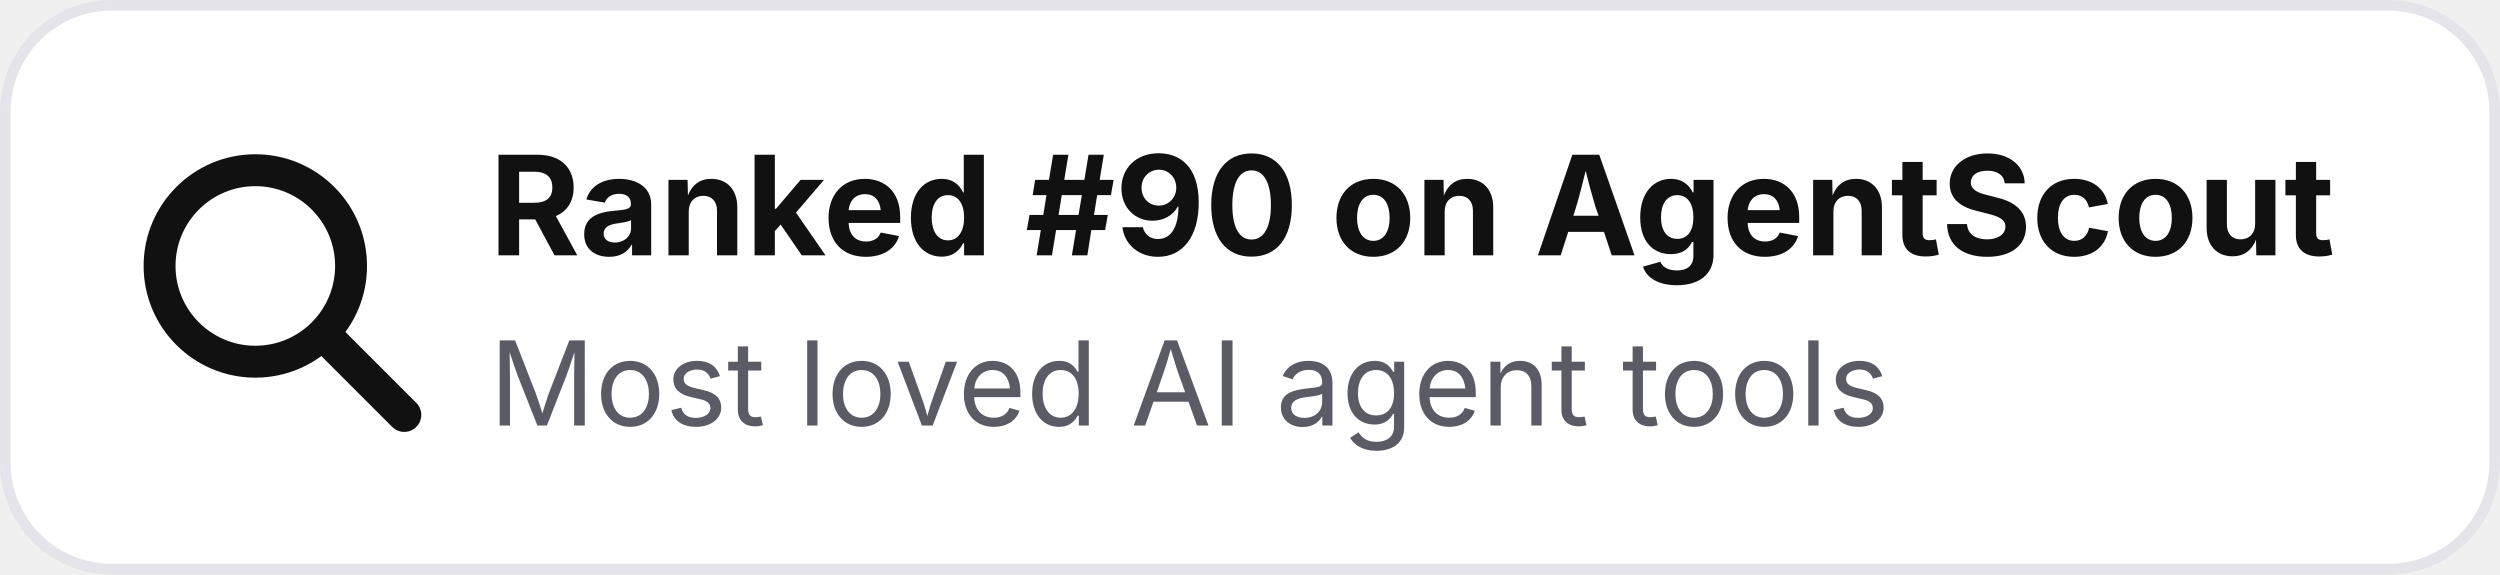
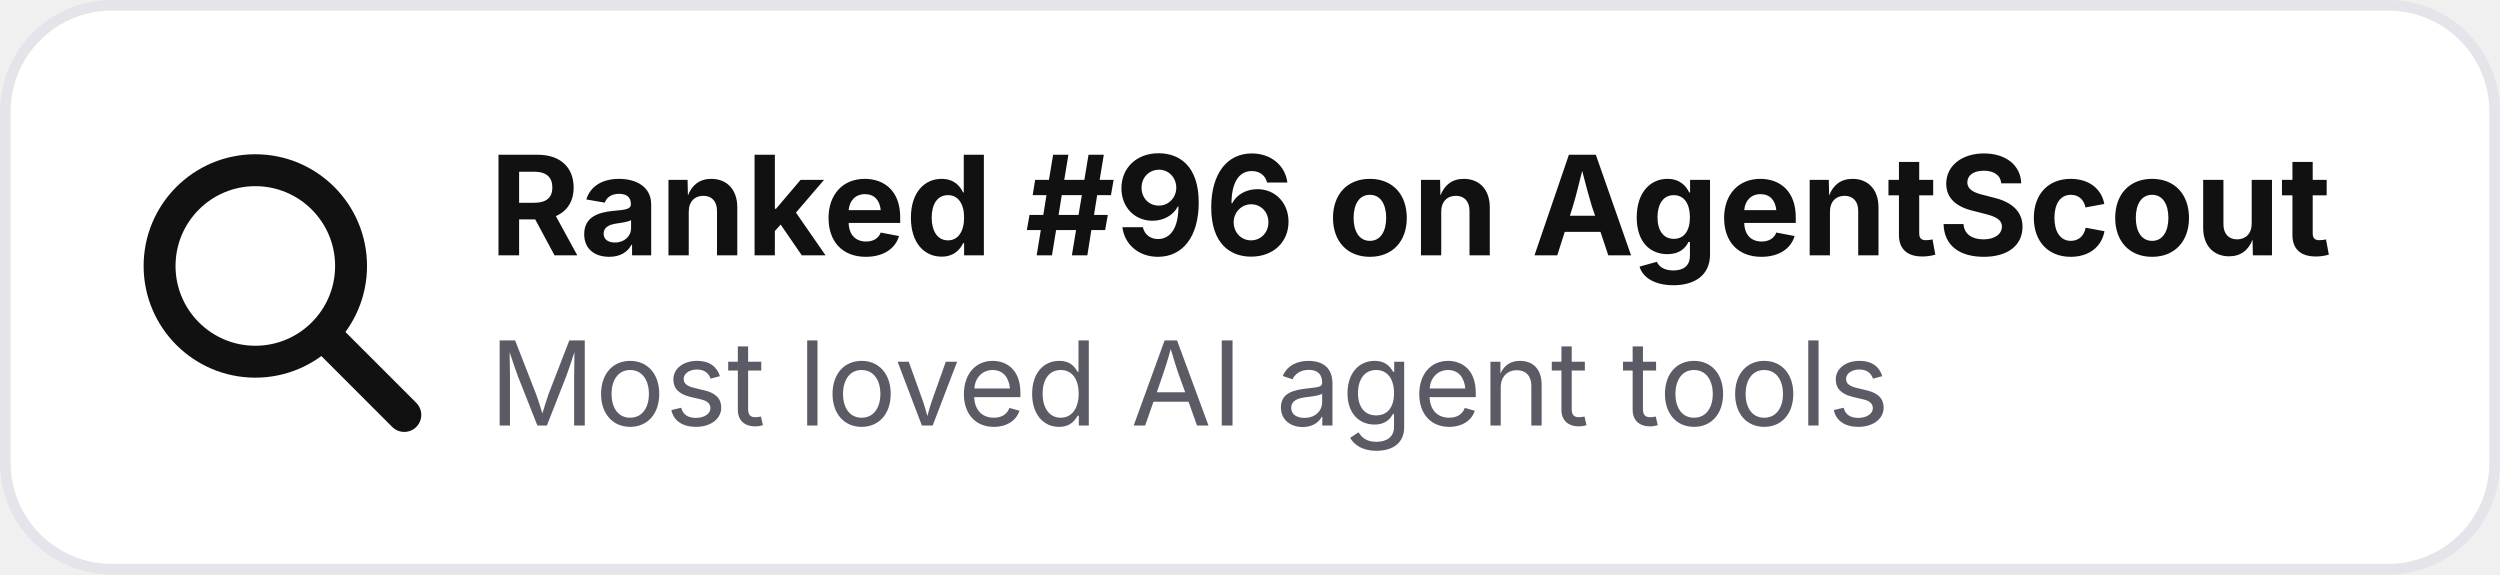
- <svg xmlns="http://www.w3.org/2000/svg" width="235" height="54" viewBox="0 0 235 54" role="img" aria-label="Ranked #90 on AgentScout">
+ <svg xmlns="http://www.w3.org/2000/svg" width="235" height="54" viewBox="0 0 235 54" role="img" aria-label="Ranked #96 on AgentScout">
  <rect x=".5" y=".5" width="234" height="53" rx="10" fill="#ffffff" stroke="#e4e4ea" />
  <circle cx="24" cy="25" r="9" fill="none" stroke="#111111" stroke-width="3" />
  <path d="M31 32l7 7" stroke="#111111" stroke-width="3.2" stroke-linecap="round" />
-   <text x="46" y="24" font-family="Inter,Segoe UI,Arial,sans-serif" font-size="13" font-weight="700" fill="#111111">Ranked #90 on AgentScout</text>
+   <text x="46" y="24" font-family="Inter,Segoe UI,Arial,sans-serif" font-size="13" font-weight="700" fill="#111111">Ranked #96 on AgentScout</text>
  <text x="46" y="40" font-family="Inter,Segoe UI,Arial,sans-serif" font-size="11" fill="#5b5b66">Most loved AI agent tools</text>
</svg>
